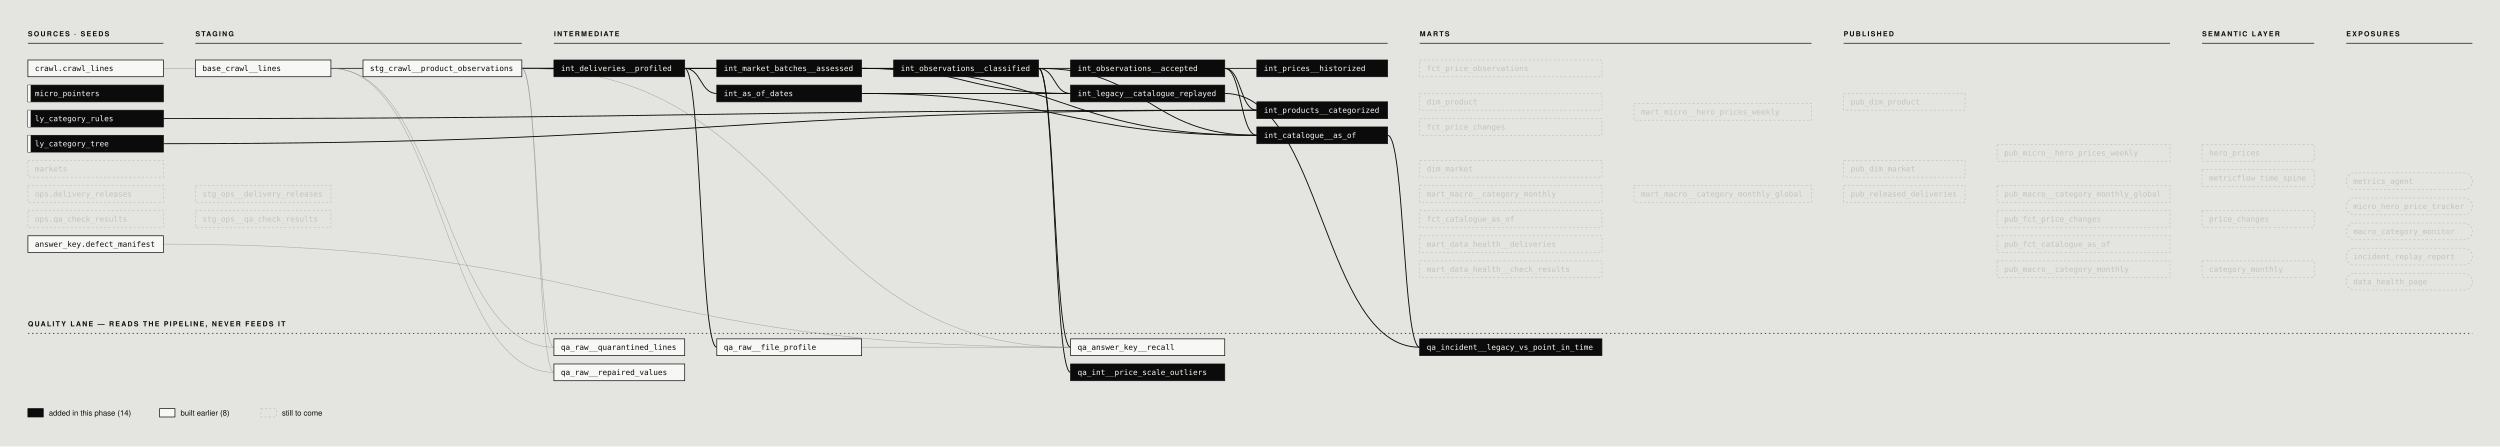
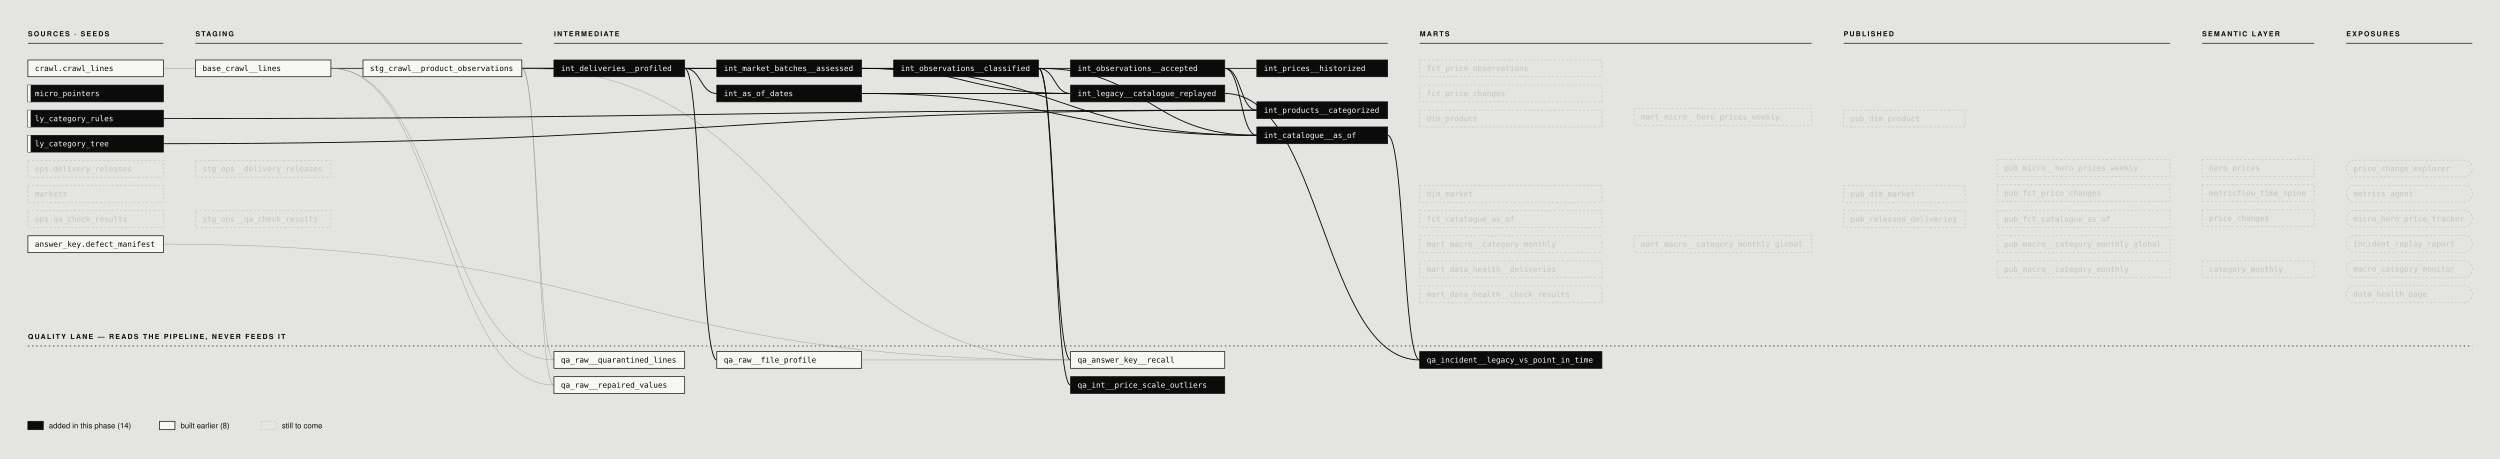
- <svg xmlns="http://www.w3.org/2000/svg" viewBox="0 0 3584 640" width="3584" height="640" role="img" aria-label="Lineage after Phase 3: Intermediate - one history, any point in time">
+ <svg xmlns="http://www.w3.org/2000/svg" viewBox="0 0 3584 658" width="3584" height="658" role="img" aria-label="Lineage after Phase 3: Intermediate - one history, any point in time">
  <rect width="100%" height="100%" fill="#E4E4E1" />
  <text x="40.0" y="52" font-family="'Inter Tight', 'Helvetica Neue', Helvetica, Arial, sans-serif" font-size="10" font-weight="700" letter-spacing="1.8" fill="#0B0B0B">SOURCES · SEEDS</text>
  <line x1="40.0" y1="62" x2="234.2" y2="62" stroke="#0B0B0B" stroke-width="1" />
  <text x="280.2" y="52" font-family="'Inter Tight', 'Helvetica Neue', Helvetica, Arial, sans-serif" font-size="10" font-weight="700" letter-spacing="1.8" fill="#0B0B0B">STAGING</text>
  <line x1="280.2" y1="62" x2="748.1" y2="62" stroke="#0B0B0B" stroke-width="1" />
  <text x="794.1" y="52" font-family="'Inter Tight', 'Helvetica Neue', Helvetica, Arial, sans-serif" font-size="10" font-weight="700" letter-spacing="1.8" fill="#0B0B0B">INTERMEDIATE</text>
  <line x1="794.1" y1="62" x2="1989.3" y2="62" stroke="#0B0B0B" stroke-width="1" />
  <text x="2035.3" y="52" font-family="'Inter Tight', 'Helvetica Neue', Helvetica, Arial, sans-serif" font-size="10" font-weight="700" letter-spacing="1.8" fill="#0B0B0B">MARTS</text>
  <line x1="2035.3" y1="62" x2="2597.0" y2="62" stroke="#0B0B0B" stroke-width="1" />
  <text x="2643.0" y="52" font-family="'Inter Tight', 'Helvetica Neue', Helvetica, Arial, sans-serif" font-size="10" font-weight="700" letter-spacing="1.8" fill="#0B0B0B">PUBLISHED</text>
  <line x1="2643.0" y1="62" x2="3110.9" y2="62" stroke="#0B0B0B" stroke-width="1" />
  <text x="3156.9" y="52" font-family="'Inter Tight', 'Helvetica Neue', Helvetica, Arial, sans-serif" font-size="10" font-weight="700" letter-spacing="1.8" fill="#0B0B0B">SEMANTIC LAYER</text>
  <line x1="3156.9" y1="62" x2="3317.6" y2="62" stroke="#0B0B0B" stroke-width="1" />
  <text x="3363.6" y="52" font-family="'Inter Tight', 'Helvetica Neue', Helvetica, Arial, sans-serif" font-size="10" font-weight="700" letter-spacing="1.8" fill="#0B0B0B">EXPOSURES</text>
  <line x1="3363.6" y1="62" x2="3544.4" y2="62" stroke="#0B0B0B" stroke-width="1" />
-   <text x="40" y="467.8" font-family="'Inter Tight', 'Helvetica Neue', Helvetica, Arial, sans-serif" font-size="10" font-weight="700" letter-spacing="1.8" fill="#0B0B0B">QUALITY LANE — READS THE PIPELINE, NEVER FEEDS IT</text>
-   <line x1="40" y1="477.8" x2="3544.4" y2="477.8" stroke="#0B0B0B" stroke-width="1" stroke-dasharray="2 4" />
+   <text x="40" y="486.0" font-family="'Inter Tight', 'Helvetica Neue', Helvetica, Arial, sans-serif" font-size="10" font-weight="700" letter-spacing="1.8" fill="#0B0B0B">QUALITY LANE — READS THE PIPELINE, NEVER FEEDS IT</text>
+   <line x1="40" y1="496.0" x2="3544.4" y2="496.0" stroke="#0B0B0B" stroke-width="1" stroke-dasharray="2 4" />
  <g class="edges">
    <path d="M474.4,98.0 C634.3,98.0 634.3,98.0 794.1,98.0" fill="none" stroke="#0B0B0B" stroke-width="1.3" stroke-opacity="1" />
-     <path d="M474.4,98.0 C634.3,98.0 634.3,497.8 794.1,497.8" fill="none" stroke="#7A7A74" stroke-width="0.8" stroke-opacity="0.55" />
-     <path d="M474.4,98.0 C634.3,98.0 634.3,533.8 794.1,533.8" fill="none" stroke="#7A7A74" stroke-width="0.8" stroke-opacity="0.55" />
+     <path d="M474.4,98.0 C634.3,98.0 634.3,516.0 794.1,516.0" fill="none" stroke="#7A7A74" stroke-width="0.8" stroke-opacity="0.55" />
+     <path d="M474.4,98.0 C634.3,98.0 634.3,552.0 794.1,552.0" fill="none" stroke="#7A7A74" stroke-width="0.8" stroke-opacity="0.55" />
    <path d="M474.4,98.0 C498.4,98.0 496.4,98.0 520.4,98.0" fill="none" stroke="#7A7A74" stroke-width="0.8" stroke-opacity="0.55" />
    <path d="M1235.2,134.0 C1518.5,134.0 1518.5,194.0 1801.8,194.0" fill="none" stroke="#0B0B0B" stroke-width="1.3" stroke-opacity="1" />
    <path d="M1235.2,134.0 C1385.0,134.0 1385.0,134.0 1534.8,134.0" fill="none" stroke="#0B0B0B" stroke-width="1.3" stroke-opacity="1" />
-     <path d="M1989.3,194.0 C2013.3,194.0 2011.3,497.8 2035.3,497.8" fill="none" stroke="#0B0B0B" stroke-width="1.3" stroke-opacity="1" />
+     <path d="M1989.3,194.0 C2013.3,194.0 2011.3,516.0 2035.3,516.0" fill="none" stroke="#0B0B0B" stroke-width="1.3" stroke-opacity="1" />
    <path d="M981.6,98.0 C1005.6,98.0 1003.6,134.0 1027.6,134.0" fill="none" stroke="#0B0B0B" stroke-width="1.3" stroke-opacity="1" />
    <path d="M981.6,98.0 C1005.6,98.0 1003.6,98.0 1027.6,98.0" fill="none" stroke="#0B0B0B" stroke-width="1.3" stroke-opacity="1" />
-     <path d="M981.6,98.0 C1005.6,98.0 1003.6,497.8 1027.6,497.8" fill="none" stroke="#0B0B0B" stroke-width="1.3" stroke-opacity="1" />
-     <path d="M1755.8,134.0 C1895.5,134.0 1895.5,497.8 2035.3,497.8" fill="none" stroke="#0B0B0B" stroke-width="1.3" stroke-opacity="1" />
+     <path d="M981.6,98.0 C1005.6,98.0 1003.6,516.0 1027.6,516.0" fill="none" stroke="#0B0B0B" stroke-width="1.3" stroke-opacity="1" />
+     <path d="M1755.8,134.0 C1895.5,134.0 1895.5,516.0 2035.3,516.0" fill="none" stroke="#0B0B0B" stroke-width="1.3" stroke-opacity="1" />
    <path d="M1235.2,98.0 C1518.5,98.0 1518.5,194.0 1801.8,194.0" fill="none" stroke="#0B0B0B" stroke-width="1.3" stroke-opacity="1" />
    <path d="M1235.2,98.0 C1385.0,98.0 1385.0,134.0 1534.8,134.0" fill="none" stroke="#0B0B0B" stroke-width="1.3" stroke-opacity="1" />
    <path d="M1235.2,98.0 C1259.2,98.0 1257.2,98.0 1281.2,98.0" fill="none" stroke="#0B0B0B" stroke-width="1.3" stroke-opacity="1" />
    <path d="M1755.8,98.0 C1779.8,98.0 1777.8,194.0 1801.8,194.0" fill="none" stroke="#0B0B0B" stroke-width="1.3" stroke-opacity="1" />
    <path d="M1755.8,98.0 C1779.8,98.0 1777.8,98.0 1801.8,98.0" fill="none" stroke="#0B0B0B" stroke-width="1.3" stroke-opacity="1" />
    <path d="M1755.8,98.0 C1779.8,98.0 1777.8,158.0 1801.8,158.0" fill="none" stroke="#0B0B0B" stroke-width="1.3" stroke-opacity="1" />
    <path d="M1488.8,98.0 C1645.3,98.0 1645.3,194.0 1801.8,194.0" fill="none" stroke="#0B0B0B" stroke-width="1.3" stroke-opacity="1" />
    <path d="M1488.8,98.0 C1512.8,98.0 1510.8,134.0 1534.8,134.0" fill="none" stroke="#0B0B0B" stroke-width="1.3" stroke-opacity="1" />
    <path d="M1488.8,98.0 C1512.8,98.0 1510.8,98.0 1534.8,98.0" fill="none" stroke="#0B0B0B" stroke-width="1.3" stroke-opacity="1" />
-     <path d="M1488.8,98.0 C1512.8,98.0 1510.8,497.8 1534.8,497.8" fill="none" stroke="#0B0B0B" stroke-width="1.3" stroke-opacity="1" />
-     <path d="M1488.8,98.0 C1512.8,98.0 1510.8,533.8 1534.8,533.8" fill="none" stroke="#0B0B0B" stroke-width="1.3" stroke-opacity="1" />
-     <path d="M1235.2,497.8 C1385.0,497.8 1385.0,497.8 1534.8,497.8" fill="none" stroke="#7A7A74" stroke-width="0.8" stroke-opacity="0.55" />
+     <path d="M1488.8,98.0 C1512.8,98.0 1510.8,516.0 1534.8,516.0" fill="none" stroke="#0B0B0B" stroke-width="1.3" stroke-opacity="1" />
+     <path d="M1488.8,98.0 C1512.8,98.0 1510.8,552.0 1534.8,552.0" fill="none" stroke="#0B0B0B" stroke-width="1.3" stroke-opacity="1" />
+     <path d="M1235.2,516.0 C1385.0,516.0 1385.0,516.0 1534.8,516.0" fill="none" stroke="#7A7A74" stroke-width="0.8" stroke-opacity="0.55" />
    <path d="M748.1,98.0 C772.1,98.0 770.1,98.0 794.1,98.0" fill="none" stroke="#0B0B0B" stroke-width="1.3" stroke-opacity="1" />
    <path d="M748.1,98.0 C887.9,98.0 887.9,98.0 1027.6,98.0" fill="none" stroke="#0B0B0B" stroke-width="1.3" stroke-opacity="1" />
    <path d="M748.1,98.0 C1014.7,98.0 1014.7,98.0 1281.2,98.0" fill="none" stroke="#0B0B0B" stroke-width="1.3" stroke-opacity="1" />
-     <path d="M748.1,98.0 C1141.5,98.0 1141.5,497.8 1534.8,497.8" fill="none" stroke="#7A7A74" stroke-width="0.8" stroke-opacity="0.55" />
-     <path d="M748.1,98.0 C772.1,98.0 770.1,497.8 794.1,497.8" fill="none" stroke="#7A7A74" stroke-width="0.8" stroke-opacity="0.55" />
-     <path d="M748.1,98.0 C772.1,98.0 770.1,533.8 794.1,533.8" fill="none" stroke="#7A7A74" stroke-width="0.8" stroke-opacity="0.55" />
+     <path d="M748.1,98.0 C1141.5,98.0 1141.5,516.0 1534.8,516.0" fill="none" stroke="#7A7A74" stroke-width="0.8" stroke-opacity="0.55" />
+     <path d="M748.1,98.0 C772.1,98.0 770.1,516.0 794.1,516.0" fill="none" stroke="#7A7A74" stroke-width="0.8" stroke-opacity="0.55" />
+     <path d="M748.1,98.0 C772.1,98.0 770.1,552.0 794.1,552.0" fill="none" stroke="#7A7A74" stroke-width="0.8" stroke-opacity="0.55" />
    <path d="M234.2,170.0 C1018.0,170.0 1018.0,158.0 1801.8,158.0" fill="none" stroke="#0B0B0B" stroke-width="1.3" stroke-opacity="1" />
    <path d="M234.2,206.0 C1018.0,206.0 1018.0,158.0 1801.8,158.0" fill="none" stroke="#0B0B0B" stroke-width="1.3" stroke-opacity="1" />
-     <path d="M234.2,350.0 C884.5,350.0 884.5,497.8 1534.8,497.8" fill="none" stroke="#7A7A74" stroke-width="0.8" stroke-opacity="0.55" />
+     <path d="M234.2,350.0 C884.5,350.0 884.5,516.0 1534.8,516.0" fill="none" stroke="#7A7A74" stroke-width="0.8" stroke-opacity="0.55" />
    <path d="M234.2,98.0 C258.2,98.0 256.2,98.0 280.2,98.0" fill="none" stroke="#7A7A74" stroke-width="0.8" stroke-opacity="0.55" />
  </g>
  <g class="nodes">
    <g class="node future" data-id="exposure.balenciaga_pricing.data_health_page">
-       <rect x="3363.6" y="391.8" width="180.8" height="24" rx="12.0" fill="none" stroke="#C2C2BD" stroke-width="1" stroke-dasharray="3 3" />
-       <text x="3373.6" y="407.6" font-family="'JetBrains Mono', 'SFMono-Regular', Menlo, Consolas, monospace" font-size="11" fill="#C2C2BD">data_health_page</text>
+       <rect x="3363.6" y="409.6" width="180.8" height="24" rx="12.0" fill="none" stroke="#C2C2BD" stroke-width="1" stroke-dasharray="3 3" />
+       <text x="3373.6" y="425.4" font-family="'JetBrains Mono', 'SFMono-Regular', Menlo, Consolas, monospace" font-size="11" fill="#C2C2BD">data_health_page</text>
    </g>
    <g class="node future" data-id="exposure.balenciaga_pricing.incident_replay_report">
-       <rect x="3363.6" y="355.8" width="180.8" height="24" rx="12.0" fill="none" stroke="#C2C2BD" stroke-width="1" stroke-dasharray="3 3" />
-       <text x="3373.6" y="371.6" font-family="'JetBrains Mono', 'SFMono-Regular', Menlo, Consolas, monospace" font-size="11" fill="#C2C2BD">incident_replay_report</text>
+       <rect x="3363.6" y="337.6" width="180.8" height="24" rx="12.0" fill="none" stroke="#C2C2BD" stroke-width="1" stroke-dasharray="3 3" />
+       <text x="3373.6" y="353.4" font-family="'JetBrains Mono', 'SFMono-Regular', Menlo, Consolas, monospace" font-size="11" fill="#C2C2BD">incident_replay_report</text>
    </g>
    <g class="node future" data-id="exposure.balenciaga_pricing.macro_category_monitor">
-       <rect x="3363.6" y="319.8" width="180.8" height="24" rx="12.0" fill="none" stroke="#C2C2BD" stroke-width="1" stroke-dasharray="3 3" />
-       <text x="3373.6" y="335.6" font-family="'JetBrains Mono', 'SFMono-Regular', Menlo, Consolas, monospace" font-size="11" fill="#C2C2BD">macro_category_monitor</text>
+       <rect x="3363.6" y="373.6" width="180.8" height="24" rx="12.0" fill="none" stroke="#C2C2BD" stroke-width="1" stroke-dasharray="3 3" />
+       <text x="3373.6" y="389.4" font-family="'JetBrains Mono', 'SFMono-Regular', Menlo, Consolas, monospace" font-size="11" fill="#C2C2BD">macro_category_monitor</text>
    </g>
    <g class="node future" data-id="exposure.balenciaga_pricing.metrics_agent">
-       <rect x="3363.6" y="247.8" width="180.8" height="24" rx="12.0" fill="none" stroke="#C2C2BD" stroke-width="1" stroke-dasharray="3 3" />
-       <text x="3373.6" y="263.6" font-family="'JetBrains Mono', 'SFMono-Regular', Menlo, Consolas, monospace" font-size="11" fill="#C2C2BD">metrics_agent</text>
+       <rect x="3363.6" y="265.6" width="180.8" height="24" rx="12.0" fill="none" stroke="#C2C2BD" stroke-width="1" stroke-dasharray="3 3" />
+       <text x="3373.6" y="281.4" font-family="'JetBrains Mono', 'SFMono-Regular', Menlo, Consolas, monospace" font-size="11" fill="#C2C2BD">metrics_agent</text>
    </g>
    <g class="node future" data-id="exposure.balenciaga_pricing.micro_hero_price_tracker">
-       <rect x="3363.6" y="283.8" width="180.8" height="24" rx="12.0" fill="none" stroke="#C2C2BD" stroke-width="1" stroke-dasharray="3 3" />
-       <text x="3373.6" y="299.6" font-family="'JetBrains Mono', 'SFMono-Regular', Menlo, Consolas, monospace" font-size="11" fill="#C2C2BD">micro_hero_price_tracker</text>
+       <rect x="3363.6" y="301.6" width="180.8" height="24" rx="12.0" fill="none" stroke="#C2C2BD" stroke-width="1" stroke-dasharray="3 3" />
+       <text x="3373.6" y="317.4" font-family="'JetBrains Mono', 'SFMono-Regular', Menlo, Consolas, monospace" font-size="11" fill="#C2C2BD">micro_hero_price_tracker</text>
+     </g>
+     <g class="node future" data-id="exposure.balenciaga_pricing.price_change_explorer">
+       <rect x="3363.6" y="229.6" width="180.8" height="24" rx="12.0" fill="none" stroke="#C2C2BD" stroke-width="1" stroke-dasharray="3 3" />
+       <text x="3373.6" y="245.4" font-family="'JetBrains Mono', 'SFMono-Regular', Menlo, Consolas, monospace" font-size="11" fill="#C2C2BD">price_change_explorer</text>
    </g>
    <g class="node built" data-id="model.balenciaga_pricing.base_crawl__lines">
      <rect x="280.2" y="86.0" width="194.2" height="24" rx="0" fill="#F7F7F5" stroke="#0B0B0B" stroke-width="1" />
      <text x="290.2" y="101.8" font-family="'JetBrains Mono', 'SFMono-Regular', Menlo, Consolas, monospace" font-size="11" fill="#0B0B0B">base_crawl__lines</text>
    </g>
    <g class="node future" data-id="model.balenciaga_pricing.dim_market">
-       <rect x="2035.3" y="230.0" width="261.2" height="24" rx="0" fill="none" stroke="#C2C2BD" stroke-width="1" stroke-dasharray="3 3" />
-       <text x="2045.3" y="245.8" font-family="'JetBrains Mono', 'SFMono-Regular', Menlo, Consolas, monospace" font-size="11" fill="#C2C2BD">dim_market</text>
+       <rect x="2035.3" y="266.0" width="261.2" height="24" rx="0" fill="none" stroke="#C2C2BD" stroke-width="1" stroke-dasharray="3 3" />
+       <text x="2045.3" y="281.8" font-family="'JetBrains Mono', 'SFMono-Regular', Menlo, Consolas, monospace" font-size="11" fill="#C2C2BD">dim_market</text>
    </g>
    <g class="node future" data-id="model.balenciaga_pricing.dim_product">
-       <rect x="2035.3" y="134.0" width="261.2" height="24" rx="0" fill="none" stroke="#C2C2BD" stroke-width="1" stroke-dasharray="3 3" />
-       <text x="2045.3" y="149.8" font-family="'JetBrains Mono', 'SFMono-Regular', Menlo, Consolas, monospace" font-size="11" fill="#C2C2BD">dim_product</text>
+       <rect x="2035.3" y="158.0" width="261.2" height="24" rx="0" fill="none" stroke="#C2C2BD" stroke-width="1" stroke-dasharray="3 3" />
+       <text x="2045.3" y="173.8" font-family="'JetBrains Mono', 'SFMono-Regular', Menlo, Consolas, monospace" font-size="11" fill="#C2C2BD">dim_product</text>
    </g>
    <g class="node future" data-id="model.balenciaga_pricing.fct_catalogue_as_of">
      <rect x="2035.3" y="302.0" width="261.2" height="24" rx="0" fill="none" stroke="#C2C2BD" stroke-width="1" stroke-dasharray="3 3" />
      <text x="2045.3" y="317.8" font-family="'JetBrains Mono', 'SFMono-Regular', Menlo, Consolas, monospace" font-size="11" fill="#C2C2BD">fct_catalogue_as_of</text>
    </g>
    <g class="node future" data-id="model.balenciaga_pricing.fct_price_changes">
-       <rect x="2035.3" y="170.0" width="261.2" height="24" rx="0" fill="none" stroke="#C2C2BD" stroke-width="1" stroke-dasharray="3 3" />
-       <text x="2045.3" y="185.8" font-family="'JetBrains Mono', 'SFMono-Regular', Menlo, Consolas, monospace" font-size="11" fill="#C2C2BD">fct_price_changes</text>
+       <rect x="2035.3" y="122.0" width="261.2" height="24" rx="0" fill="none" stroke="#C2C2BD" stroke-width="1" stroke-dasharray="3 3" />
+       <text x="2045.3" y="137.8" font-family="'JetBrains Mono', 'SFMono-Regular', Menlo, Consolas, monospace" font-size="11" fill="#C2C2BD">fct_price_changes</text>
    </g>
    <g class="node future" data-id="model.balenciaga_pricing.fct_price_observations">
      <rect x="2035.3" y="86.0" width="261.2" height="24" rx="0" fill="none" stroke="#C2C2BD" stroke-width="1" stroke-dasharray="3 3" />
      <text x="2045.3" y="101.8" font-family="'JetBrains Mono', 'SFMono-Regular', Menlo, Consolas, monospace" font-size="11" fill="#C2C2BD">fct_price_observations</text>
    </g>
    <g class="node new" data-id="model.balenciaga_pricing.int_as_of_dates">
      <rect x="1027.6" y="122.0" width="207.6" height="24" rx="0" fill="#0B0B0B" stroke="#0B0B0B" stroke-width="1" />
      <text x="1037.6" y="137.8" font-family="'JetBrains Mono', 'SFMono-Regular', Menlo, Consolas, monospace" font-size="11" fill="#F7F7F5">int_as_of_dates</text>
    </g>
    <g class="node new" data-id="model.balenciaga_pricing.int_catalogue__as_of">
      <rect x="1801.8" y="182.0" width="187.5" height="24" rx="0" fill="#0B0B0B" stroke="#0B0B0B" stroke-width="1" />
      <text x="1811.8" y="197.8" font-family="'JetBrains Mono', 'SFMono-Regular', Menlo, Consolas, monospace" font-size="11" fill="#F7F7F5">int_catalogue__as_of</text>
    </g>
    <g class="node new" data-id="model.balenciaga_pricing.int_deliveries__profiled">
      <rect x="794.1" y="86.0" width="187.5" height="24" rx="0" fill="#0B0B0B" stroke="#0B0B0B" stroke-width="1" />
      <text x="804.1" y="101.8" font-family="'JetBrains Mono', 'SFMono-Regular', Menlo, Consolas, monospace" font-size="11" fill="#F7F7F5">int_deliveries__profiled</text>
    </g>
    <g class="node new" data-id="model.balenciaga_pricing.int_legacy__catalogue_replayed">
      <rect x="1534.8" y="122.0" width="221.0" height="24" rx="0" fill="#0B0B0B" stroke="#0B0B0B" stroke-width="1" />
      <text x="1544.8" y="137.8" font-family="'JetBrains Mono', 'SFMono-Regular', Menlo, Consolas, monospace" font-size="11" fill="#F7F7F5">int_legacy__catalogue_replayed</text>
    </g>
    <g class="node new" data-id="model.balenciaga_pricing.int_market_batches__assessed">
      <rect x="1027.6" y="86.0" width="207.6" height="24" rx="0" fill="#0B0B0B" stroke="#0B0B0B" stroke-width="1" />
      <text x="1037.6" y="101.8" font-family="'JetBrains Mono', 'SFMono-Regular', Menlo, Consolas, monospace" font-size="11" fill="#F7F7F5">int_market_batches__assessed</text>
    </g>
    <g class="node new" data-id="model.balenciaga_pricing.int_observations__accepted">
      <rect x="1534.8" y="86.0" width="221.0" height="24" rx="0" fill="#0B0B0B" stroke="#0B0B0B" stroke-width="1" />
      <text x="1544.8" y="101.8" font-family="'JetBrains Mono', 'SFMono-Regular', Menlo, Consolas, monospace" font-size="11" fill="#F7F7F5">int_observations__accepted</text>
    </g>
    <g class="node new" data-id="model.balenciaga_pricing.int_observations__classified">
      <rect x="1281.2" y="86.0" width="207.6" height="24" rx="0" fill="#0B0B0B" stroke="#0B0B0B" stroke-width="1" />
      <text x="1291.2" y="101.8" font-family="'JetBrains Mono', 'SFMono-Regular', Menlo, Consolas, monospace" font-size="11" fill="#F7F7F5">int_observations__classified</text>
    </g>
    <g class="node new" data-id="model.balenciaga_pricing.int_prices__historized">
      <rect x="1801.8" y="86.0" width="187.5" height="24" rx="0" fill="#0B0B0B" stroke="#0B0B0B" stroke-width="1" />
      <text x="1811.8" y="101.8" font-family="'JetBrains Mono', 'SFMono-Regular', Menlo, Consolas, monospace" font-size="11" fill="#F7F7F5">int_prices__historized</text>
    </g>
    <g class="node new" data-id="model.balenciaga_pricing.int_products__categorized">
      <rect x="1801.8" y="146.0" width="187.5" height="24" rx="0" fill="#0B0B0B" stroke="#0B0B0B" stroke-width="1" />
      <text x="1811.8" y="161.8" font-family="'JetBrains Mono', 'SFMono-Regular', Menlo, Consolas, monospace" font-size="11" fill="#F7F7F5">int_products__categorized</text>
    </g>
    <g class="node future" data-id="model.balenciaga_pricing.mart_data_health__check_results">
+       <rect x="2035.3" y="410.0" width="261.2" height="24" rx="0" fill="none" stroke="#C2C2BD" stroke-width="1" stroke-dasharray="3 3" />
+       <text x="2045.3" y="425.8" font-family="'JetBrains Mono', 'SFMono-Regular', Menlo, Consolas, monospace" font-size="11" fill="#C2C2BD">mart_data_health__check_results</text>
+     </g>
+     <g class="node future" data-id="model.balenciaga_pricing.mart_data_health__deliveries">
      <rect x="2035.3" y="374.0" width="261.2" height="24" rx="0" fill="none" stroke="#C2C2BD" stroke-width="1" stroke-dasharray="3 3" />
-       <text x="2045.3" y="389.8" font-family="'JetBrains Mono', 'SFMono-Regular', Menlo, Consolas, monospace" font-size="11" fill="#C2C2BD">mart_data_health__check_results</text>
-     </g>
-     <g class="node future" data-id="model.balenciaga_pricing.mart_data_health__deliveries">
+       <text x="2045.3" y="389.8" font-family="'JetBrains Mono', 'SFMono-Regular', Menlo, Consolas, monospace" font-size="11" fill="#C2C2BD">mart_data_health__deliveries</text>
+     </g>
+     <g class="node future" data-id="model.balenciaga_pricing.mart_macro__category_monthly">
      <rect x="2035.3" y="338.0" width="261.2" height="24" rx="0" fill="none" stroke="#C2C2BD" stroke-width="1" stroke-dasharray="3 3" />
-       <text x="2045.3" y="353.8" font-family="'JetBrains Mono', 'SFMono-Regular', Menlo, Consolas, monospace" font-size="11" fill="#C2C2BD">mart_data_health__deliveries</text>
-     </g>
-     <g class="node future" data-id="model.balenciaga_pricing.mart_macro__category_monthly">
-       <rect x="2035.3" y="266.0" width="261.2" height="24" rx="0" fill="none" stroke="#C2C2BD" stroke-width="1" stroke-dasharray="3 3" />
-       <text x="2045.3" y="281.8" font-family="'JetBrains Mono', 'SFMono-Regular', Menlo, Consolas, monospace" font-size="11" fill="#C2C2BD">mart_macro__category_monthly</text>
+       <text x="2045.3" y="353.8" font-family="'JetBrains Mono', 'SFMono-Regular', Menlo, Consolas, monospace" font-size="11" fill="#C2C2BD">mart_macro__category_monthly</text>
    </g>
    <g class="node future" data-id="model.balenciaga_pricing.mart_macro__category_monthly_global">
-       <rect x="2342.5" y="266.0" width="254.5" height="24" rx="0" fill="none" stroke="#C2C2BD" stroke-width="1" stroke-dasharray="3 3" />
-       <text x="2352.5" y="281.8" font-family="'JetBrains Mono', 'SFMono-Regular', Menlo, Consolas, monospace" font-size="11" fill="#C2C2BD">mart_macro__category_monthly_global</text>
+       <rect x="2342.5" y="338.0" width="254.5" height="24" rx="0" fill="none" stroke="#C2C2BD" stroke-width="1" stroke-dasharray="3 3" />
+       <text x="2352.5" y="353.8" font-family="'JetBrains Mono', 'SFMono-Regular', Menlo, Consolas, monospace" font-size="11" fill="#C2C2BD">mart_macro__category_monthly_global</text>
    </g>
    <g class="node future" data-id="model.balenciaga_pricing.mart_micro__hero_prices_weekly">
-       <rect x="2342.5" y="148.4" width="254.5" height="24" rx="0" fill="none" stroke="#C2C2BD" stroke-width="1" stroke-dasharray="3 3" />
-       <text x="2352.5" y="164.2" font-family="'JetBrains Mono', 'SFMono-Regular', Menlo, Consolas, monospace" font-size="11" fill="#C2C2BD">mart_micro__hero_prices_weekly</text>
+       <rect x="2342.5" y="155.6" width="254.5" height="24" rx="0" fill="none" stroke="#C2C2BD" stroke-width="1" stroke-dasharray="3 3" />
+       <text x="2352.5" y="171.4" font-family="'JetBrains Mono', 'SFMono-Regular', Menlo, Consolas, monospace" font-size="11" fill="#C2C2BD">mart_micro__hero_prices_weekly</text>
    </g>
    <g class="node future" data-id="model.balenciaga_pricing.metricflow_time_spine">
-       <rect x="3156.9" y="243.2" width="160.7" height="24" rx="0" fill="none" stroke="#C2C2BD" stroke-width="1" stroke-dasharray="3 3" />
-       <text x="3166.9" y="259.0" font-family="'JetBrains Mono', 'SFMono-Regular', Menlo, Consolas, monospace" font-size="11" fill="#C2C2BD">metricflow_time_spine</text>
+       <rect x="3156.9" y="264.8" width="160.7" height="24" rx="0" fill="none" stroke="#C2C2BD" stroke-width="1" stroke-dasharray="3 3" />
+       <text x="3166.9" y="280.6" font-family="'JetBrains Mono', 'SFMono-Regular', Menlo, Consolas, monospace" font-size="11" fill="#C2C2BD">metricflow_time_spine</text>
    </g>
    <g class="node future" data-id="model.balenciaga_pricing.pub_dim_market">
-       <rect x="2643.0" y="230.0" width="174.1" height="24" rx="0" fill="none" stroke="#C2C2BD" stroke-width="1" stroke-dasharray="3 3" />
-       <text x="2653.0" y="245.8" font-family="'JetBrains Mono', 'SFMono-Regular', Menlo, Consolas, monospace" font-size="11" fill="#C2C2BD">pub_dim_market</text>
+       <rect x="2643.0" y="266.0" width="174.1" height="24" rx="0" fill="none" stroke="#C2C2BD" stroke-width="1" stroke-dasharray="3 3" />
+       <text x="2653.0" y="281.8" font-family="'JetBrains Mono', 'SFMono-Regular', Menlo, Consolas, monospace" font-size="11" fill="#C2C2BD">pub_dim_market</text>
    </g>
    <g class="node future" data-id="model.balenciaga_pricing.pub_dim_product">
-       <rect x="2643.0" y="134.0" width="174.1" height="24" rx="0" fill="none" stroke="#C2C2BD" stroke-width="1" stroke-dasharray="3 3" />
-       <text x="2653.0" y="149.8" font-family="'JetBrains Mono', 'SFMono-Regular', Menlo, Consolas, monospace" font-size="11" fill="#C2C2BD">pub_dim_product</text>
+       <rect x="2643.0" y="158.0" width="174.1" height="24" rx="0" fill="none" stroke="#C2C2BD" stroke-width="1" stroke-dasharray="3 3" />
+       <text x="2653.0" y="173.8" font-family="'JetBrains Mono', 'SFMono-Regular', Menlo, Consolas, monospace" font-size="11" fill="#C2C2BD">pub_dim_product</text>
    </g>
    <g class="node future" data-id="model.balenciaga_pricing.pub_fct_catalogue_as_of">
-       <rect x="2863.1" y="338.0" width="247.8" height="24" rx="0" fill="none" stroke="#C2C2BD" stroke-width="1" stroke-dasharray="3 3" />
-       <text x="2873.1" y="353.8" font-family="'JetBrains Mono', 'SFMono-Regular', Menlo, Consolas, monospace" font-size="11" fill="#C2C2BD">pub_fct_catalogue_as_of</text>
+       <rect x="2863.1" y="302.0" width="247.8" height="24" rx="0" fill="none" stroke="#C2C2BD" stroke-width="1" stroke-dasharray="3 3" />
+       <text x="2873.1" y="317.8" font-family="'JetBrains Mono', 'SFMono-Regular', Menlo, Consolas, monospace" font-size="11" fill="#C2C2BD">pub_fct_catalogue_as_of</text>
    </g>
    <g class="node future" data-id="model.balenciaga_pricing.pub_fct_price_changes">
-       <rect x="2863.1" y="302.0" width="247.8" height="24" rx="0" fill="none" stroke="#C2C2BD" stroke-width="1" stroke-dasharray="3 3" />
-       <text x="2873.1" y="317.8" font-family="'JetBrains Mono', 'SFMono-Regular', Menlo, Consolas, monospace" font-size="11" fill="#C2C2BD">pub_fct_price_changes</text>
+       <rect x="2863.1" y="264.8" width="247.8" height="24" rx="0" fill="none" stroke="#C2C2BD" stroke-width="1" stroke-dasharray="3 3" />
+       <text x="2873.1" y="280.6" font-family="'JetBrains Mono', 'SFMono-Regular', Menlo, Consolas, monospace" font-size="11" fill="#C2C2BD">pub_fct_price_changes</text>
    </g>
    <g class="node future" data-id="model.balenciaga_pricing.pub_macro__category_monthly">
      <rect x="2863.1" y="374.0" width="247.8" height="24" rx="0" fill="none" stroke="#C2C2BD" stroke-width="1" stroke-dasharray="3 3" />
      <text x="2873.1" y="389.8" font-family="'JetBrains Mono', 'SFMono-Regular', Menlo, Consolas, monospace" font-size="11" fill="#C2C2BD">pub_macro__category_monthly</text>
    </g>
    <g class="node future" data-id="model.balenciaga_pricing.pub_macro__category_monthly_global">
-       <rect x="2863.1" y="266.0" width="247.8" height="24" rx="0" fill="none" stroke="#C2C2BD" stroke-width="1" stroke-dasharray="3 3" />
-       <text x="2873.1" y="281.8" font-family="'JetBrains Mono', 'SFMono-Regular', Menlo, Consolas, monospace" font-size="11" fill="#C2C2BD">pub_macro__category_monthly_global</text>
+       <rect x="2863.1" y="338.0" width="247.8" height="24" rx="0" fill="none" stroke="#C2C2BD" stroke-width="1" stroke-dasharray="3 3" />
+       <text x="2873.1" y="353.8" font-family="'JetBrains Mono', 'SFMono-Regular', Menlo, Consolas, monospace" font-size="11" fill="#C2C2BD">pub_macro__category_monthly_global</text>
    </g>
    <g class="node future" data-id="model.balenciaga_pricing.pub_micro__hero_prices_weekly">
-       <rect x="2863.1" y="207.2" width="247.8" height="24" rx="0" fill="none" stroke="#C2C2BD" stroke-width="1" stroke-dasharray="3 3" />
-       <text x="2873.1" y="223.0" font-family="'JetBrains Mono', 'SFMono-Regular', Menlo, Consolas, monospace" font-size="11" fill="#C2C2BD">pub_micro__hero_prices_weekly</text>
+       <rect x="2863.1" y="228.8" width="247.8" height="24" rx="0" fill="none" stroke="#C2C2BD" stroke-width="1" stroke-dasharray="3 3" />
+       <text x="2873.1" y="244.6" font-family="'JetBrains Mono', 'SFMono-Regular', Menlo, Consolas, monospace" font-size="11" fill="#C2C2BD">pub_micro__hero_prices_weekly</text>
    </g>
    <g class="node future" data-id="model.balenciaga_pricing.pub_released_deliveries">
-       <rect x="2643.0" y="266.0" width="174.1" height="24" rx="0" fill="none" stroke="#C2C2BD" stroke-width="1" stroke-dasharray="3 3" />
-       <text x="2653.0" y="281.8" font-family="'JetBrains Mono', 'SFMono-Regular', Menlo, Consolas, monospace" font-size="11" fill="#C2C2BD">pub_released_deliveries</text>
+       <rect x="2643.0" y="302.0" width="174.1" height="24" rx="0" fill="none" stroke="#C2C2BD" stroke-width="1" stroke-dasharray="3 3" />
+       <text x="2653.0" y="317.8" font-family="'JetBrains Mono', 'SFMono-Regular', Menlo, Consolas, monospace" font-size="11" fill="#C2C2BD">pub_released_deliveries</text>
    </g>
    <g class="node built" data-id="model.balenciaga_pricing.qa_answer_key__recall">
-       <rect x="1534.8" y="485.8" width="221.0" height="24" rx="0" fill="#F7F7F5" stroke="#0B0B0B" stroke-width="1" />
-       <text x="1544.8" y="501.6" font-family="'JetBrains Mono', 'SFMono-Regular', Menlo, Consolas, monospace" font-size="11" fill="#0B0B0B">qa_answer_key__recall</text>
+       <rect x="1534.8" y="504.0" width="221.0" height="24" rx="0" fill="#F7F7F5" stroke="#0B0B0B" stroke-width="1" />
+       <text x="1544.8" y="519.8" font-family="'JetBrains Mono', 'SFMono-Regular', Menlo, Consolas, monospace" font-size="11" fill="#0B0B0B">qa_answer_key__recall</text>
    </g>
    <g class="node new" data-id="model.balenciaga_pricing.qa_incident__legacy_vs_point_in_time">
-       <rect x="2035.3" y="485.8" width="261.2" height="24" rx="0" fill="#0B0B0B" stroke="#0B0B0B" stroke-width="1" />
-       <text x="2045.3" y="501.6" font-family="'JetBrains Mono', 'SFMono-Regular', Menlo, Consolas, monospace" font-size="11" fill="#F7F7F5">qa_incident__legacy_vs_point_in_time</text>
+       <rect x="2035.3" y="504.0" width="261.2" height="24" rx="0" fill="#0B0B0B" stroke="#0B0B0B" stroke-width="1" />
+       <text x="2045.3" y="519.8" font-family="'JetBrains Mono', 'SFMono-Regular', Menlo, Consolas, monospace" font-size="11" fill="#F7F7F5">qa_incident__legacy_vs_point_in_time</text>
    </g>
    <g class="node new" data-id="model.balenciaga_pricing.qa_int__price_scale_outliers">
-       <rect x="1534.8" y="521.8" width="221.0" height="24" rx="0" fill="#0B0B0B" stroke="#0B0B0B" stroke-width="1" />
-       <text x="1544.8" y="537.6" font-family="'JetBrains Mono', 'SFMono-Regular', Menlo, Consolas, monospace" font-size="11" fill="#F7F7F5">qa_int__price_scale_outliers</text>
+       <rect x="1534.8" y="540.0" width="221.0" height="24" rx="0" fill="#0B0B0B" stroke="#0B0B0B" stroke-width="1" />
+       <text x="1544.8" y="555.8" font-family="'JetBrains Mono', 'SFMono-Regular', Menlo, Consolas, monospace" font-size="11" fill="#F7F7F5">qa_int__price_scale_outliers</text>
    </g>
    <g class="node built" data-id="model.balenciaga_pricing.qa_raw__file_profile">
-       <rect x="1027.6" y="485.8" width="207.6" height="24" rx="0" fill="#F7F7F5" stroke="#0B0B0B" stroke-width="1" />
-       <text x="1037.6" y="501.6" font-family="'JetBrains Mono', 'SFMono-Regular', Menlo, Consolas, monospace" font-size="11" fill="#0B0B0B">qa_raw__file_profile</text>
+       <rect x="1027.6" y="504.0" width="207.6" height="24" rx="0" fill="#F7F7F5" stroke="#0B0B0B" stroke-width="1" />
+       <text x="1037.6" y="519.8" font-family="'JetBrains Mono', 'SFMono-Regular', Menlo, Consolas, monospace" font-size="11" fill="#0B0B0B">qa_raw__file_profile</text>
    </g>
    <g class="node built" data-id="model.balenciaga_pricing.qa_raw__quarantined_lines">
-       <rect x="794.1" y="485.8" width="187.5" height="24" rx="0" fill="#F7F7F5" stroke="#0B0B0B" stroke-width="1" />
-       <text x="804.1" y="501.6" font-family="'JetBrains Mono', 'SFMono-Regular', Menlo, Consolas, monospace" font-size="11" fill="#0B0B0B">qa_raw__quarantined_lines</text>
+       <rect x="794.1" y="504.0" width="187.5" height="24" rx="0" fill="#F7F7F5" stroke="#0B0B0B" stroke-width="1" />
+       <text x="804.1" y="519.8" font-family="'JetBrains Mono', 'SFMono-Regular', Menlo, Consolas, monospace" font-size="11" fill="#0B0B0B">qa_raw__quarantined_lines</text>
    </g>
    <g class="node built" data-id="model.balenciaga_pricing.qa_raw__repaired_values">
-       <rect x="794.1" y="521.8" width="187.5" height="24" rx="0" fill="#F7F7F5" stroke="#0B0B0B" stroke-width="1" />
-       <text x="804.1" y="537.6" font-family="'JetBrains Mono', 'SFMono-Regular', Menlo, Consolas, monospace" font-size="11" fill="#0B0B0B">qa_raw__repaired_values</text>
+       <rect x="794.1" y="540.0" width="187.5" height="24" rx="0" fill="#F7F7F5" stroke="#0B0B0B" stroke-width="1" />
+       <text x="804.1" y="555.8" font-family="'JetBrains Mono', 'SFMono-Regular', Menlo, Consolas, monospace" font-size="11" fill="#0B0B0B">qa_raw__repaired_values</text>
    </g>
    <g class="node built" data-id="model.balenciaga_pricing.stg_crawl__product_observations">
      <rect x="520.4" y="86.0" width="227.7" height="24" rx="0" fill="#F7F7F5" stroke="#0B0B0B" stroke-width="1" />
      <text x="530.4" y="101.8" font-family="'JetBrains Mono', 'SFMono-Regular', Menlo, Consolas, monospace" font-size="11" fill="#0B0B0B">stg_crawl__product_observations</text>
    </g>
    <g class="node future" data-id="model.balenciaga_pricing.stg_ops__delivery_releases">
-       <rect x="280.2" y="266.0" width="194.2" height="24" rx="0" fill="none" stroke="#C2C2BD" stroke-width="1" stroke-dasharray="3 3" />
-       <text x="290.2" y="281.8" font-family="'JetBrains Mono', 'SFMono-Regular', Menlo, Consolas, monospace" font-size="11" fill="#C2C2BD">stg_ops__delivery_releases</text>
+       <rect x="280.2" y="230.0" width="194.2" height="24" rx="0" fill="none" stroke="#C2C2BD" stroke-width="1" stroke-dasharray="3 3" />
+       <text x="290.2" y="245.8" font-family="'JetBrains Mono', 'SFMono-Regular', Menlo, Consolas, monospace" font-size="11" fill="#C2C2BD">stg_ops__delivery_releases</text>
    </g>
    <g class="node future" data-id="model.balenciaga_pricing.stg_ops__qa_check_results">
      <rect x="280.2" y="302.0" width="194.2" height="24" rx="0" fill="none" stroke="#C2C2BD" stroke-width="1" stroke-dasharray="3 3" />
      <text x="290.2" y="317.8" font-family="'JetBrains Mono', 'SFMono-Regular', Menlo, Consolas, monospace" font-size="11" fill="#C2C2BD">stg_ops__qa_check_results</text>
    </g>
    <g class="node new" data-id="seed.balenciaga_pricing.ly_category_rules">
      <rect x="40.0" y="158.0" width="194.2" height="24" rx="0" fill="#0B0B0B" stroke="#0B0B0B" stroke-width="1" />
      <rect x="40.0" y="158.0" width="4" height="24" fill="#F7F7F5" />
      <text x="50.0" y="173.8" font-family="'JetBrains Mono', 'SFMono-Regular', Menlo, Consolas, monospace" font-size="11" fill="#F7F7F5">ly_category_rules</text>
    </g>
    <g class="node new" data-id="seed.balenciaga_pricing.ly_category_tree">
      <rect x="40.0" y="194.0" width="194.2" height="24" rx="0" fill="#0B0B0B" stroke="#0B0B0B" stroke-width="1" />
      <rect x="40.0" y="194.0" width="4" height="24" fill="#F7F7F5" />
      <text x="50.0" y="209.8" font-family="'JetBrains Mono', 'SFMono-Regular', Menlo, Consolas, monospace" font-size="11" fill="#F7F7F5">ly_category_tree</text>
    </g>
    <g class="node future" data-id="seed.balenciaga_pricing.markets">
-       <rect x="40.0" y="230.0" width="194.2" height="24" rx="0" fill="none" stroke="#C2C2BD" stroke-width="1" stroke-dasharray="3 3" />
-       <text x="50.0" y="245.8" font-family="'JetBrains Mono', 'SFMono-Regular', Menlo, Consolas, monospace" font-size="11" fill="#C2C2BD">markets</text>
+       <rect x="40.0" y="266.0" width="194.2" height="24" rx="0" fill="none" stroke="#C2C2BD" stroke-width="1" stroke-dasharray="3 3" />
+       <text x="50.0" y="281.8" font-family="'JetBrains Mono', 'SFMono-Regular', Menlo, Consolas, monospace" font-size="11" fill="#C2C2BD">markets</text>
    </g>
    <g class="node new" data-id="seed.balenciaga_pricing.micro_pointers">
      <rect x="40.0" y="122.0" width="194.2" height="24" rx="0" fill="#0B0B0B" stroke="#0B0B0B" stroke-width="1" />
      <rect x="40.0" y="122.0" width="4" height="24" fill="#F7F7F5" />
      <text x="50.0" y="137.8" font-family="'JetBrains Mono', 'SFMono-Regular', Menlo, Consolas, monospace" font-size="11" fill="#F7F7F5">micro_pointers</text>
    </g>
    <g class="node future" data-id="semantic_model.balenciaga_pricing.category_monthly">
      <rect x="3156.9" y="374.0" width="160.7" height="24" rx="0" fill="none" stroke="#C2C2BD" stroke-width="1" stroke-dasharray="3 3" />
      <text x="3166.9" y="389.8" font-family="'JetBrains Mono', 'SFMono-Regular', Menlo, Consolas, monospace" font-size="11" fill="#C2C2BD">category_monthly</text>
    </g>
    <g class="node future" data-id="semantic_model.balenciaga_pricing.hero_prices">
-       <rect x="3156.9" y="207.2" width="160.7" height="24" rx="0" fill="none" stroke="#C2C2BD" stroke-width="1" stroke-dasharray="3 3" />
-       <text x="3166.9" y="223.0" font-family="'JetBrains Mono', 'SFMono-Regular', Menlo, Consolas, monospace" font-size="11" fill="#C2C2BD">hero_prices</text>
+       <rect x="3156.9" y="228.8" width="160.7" height="24" rx="0" fill="none" stroke="#C2C2BD" stroke-width="1" stroke-dasharray="3 3" />
+       <text x="3166.9" y="244.6" font-family="'JetBrains Mono', 'SFMono-Regular', Menlo, Consolas, monospace" font-size="11" fill="#C2C2BD">hero_prices</text>
    </g>
    <g class="node future" data-id="semantic_model.balenciaga_pricing.price_changes">
-       <rect x="3156.9" y="302.0" width="160.7" height="24" rx="0" fill="none" stroke="#C2C2BD" stroke-width="1" stroke-dasharray="3 3" />
-       <text x="3166.9" y="317.8" font-family="'JetBrains Mono', 'SFMono-Regular', Menlo, Consolas, monospace" font-size="11" fill="#C2C2BD">price_changes</text>
+       <rect x="3156.9" y="300.8" width="160.7" height="24" rx="0" fill="none" stroke="#C2C2BD" stroke-width="1" stroke-dasharray="3 3" />
+       <text x="3166.9" y="316.6" font-family="'JetBrains Mono', 'SFMono-Regular', Menlo, Consolas, monospace" font-size="11" fill="#C2C2BD">price_changes</text>
    </g>
    <g class="node built" data-id="source.balenciaga_pricing.answer_key.defect_manifest">
      <rect x="40.0" y="338.0" width="194.2" height="24" rx="0" fill="#F7F7F5" stroke="#0B0B0B" stroke-width="1" />
      <text x="50.0" y="353.8" font-family="'JetBrains Mono', 'SFMono-Regular', Menlo, Consolas, monospace" font-size="11" fill="#0B0B0B">answer_key.defect_manifest</text>
    </g>
    <g class="node built" data-id="source.balenciaga_pricing.crawl.crawl_lines">
      <rect x="40.0" y="86.0" width="194.2" height="24" rx="0" fill="#F7F7F5" stroke="#0B0B0B" stroke-width="1" />
      <text x="50.0" y="101.8" font-family="'JetBrains Mono', 'SFMono-Regular', Menlo, Consolas, monospace" font-size="11" fill="#0B0B0B">crawl.crawl_lines</text>
    </g>
    <g class="node future" data-id="source.balenciaga_pricing.ops.delivery_releases">
-       <rect x="40.0" y="266.0" width="194.2" height="24" rx="0" fill="none" stroke="#C2C2BD" stroke-width="1" stroke-dasharray="3 3" />
-       <text x="50.0" y="281.8" font-family="'JetBrains Mono', 'SFMono-Regular', Menlo, Consolas, monospace" font-size="11" fill="#C2C2BD">ops.delivery_releases</text>
+       <rect x="40.0" y="230.0" width="194.2" height="24" rx="0" fill="none" stroke="#C2C2BD" stroke-width="1" stroke-dasharray="3 3" />
+       <text x="50.0" y="245.8" font-family="'JetBrains Mono', 'SFMono-Regular', Menlo, Consolas, monospace" font-size="11" fill="#C2C2BD">ops.delivery_releases</text>
    </g>
    <g class="node future" data-id="source.balenciaga_pricing.ops.qa_check_results">
      <rect x="40.0" y="302.0" width="194.2" height="24" rx="0" fill="none" stroke="#C2C2BD" stroke-width="1" stroke-dasharray="3 3" />
      <text x="50.0" y="317.8" font-family="'JetBrains Mono', 'SFMono-Regular', Menlo, Consolas, monospace" font-size="11" fill="#C2C2BD">ops.qa_check_results</text>
    </g>
  </g>
-   <rect x="40.0" y="585.8" width="22" height="12" fill="#0B0B0B" stroke="#0B0B0B" />
-   <text x="70.0" y="595.8" font-family="'Inter Tight', 'Helvetica Neue', Helvetica, Arial, sans-serif" font-size="11" fill="#0B0B0B">added in this phase (14)</text>
-   <rect x="228.8" y="585.8" width="22" height="12" fill="#F7F7F5" stroke="#0B0B0B" />
-   <text x="258.8" y="595.8" font-family="'Inter Tight', 'Helvetica Neue', Helvetica, Arial, sans-serif" font-size="11" fill="#0B0B0B">built earlier (8)</text>
-   <rect x="374.2" y="585.8" width="22" height="12" fill="none" stroke="#C2C2BD" stroke-dasharray="3 3" />
-   <text x="404.2" y="595.8" font-family="'Inter Tight', 'Helvetica Neue', Helvetica, Arial, sans-serif" font-size="11" fill="#0B0B0B">still to come</text>
+   <rect x="40.0" y="604.0" width="22" height="12" fill="#0B0B0B" stroke="#0B0B0B" />
+   <text x="70.0" y="614.0" font-family="'Inter Tight', 'Helvetica Neue', Helvetica, Arial, sans-serif" font-size="11" fill="#0B0B0B">added in this phase (14)</text>
+   <rect x="228.8" y="604.0" width="22" height="12" fill="#F7F7F5" stroke="#0B0B0B" />
+   <text x="258.8" y="614.0" font-family="'Inter Tight', 'Helvetica Neue', Helvetica, Arial, sans-serif" font-size="11" fill="#0B0B0B">built earlier (8)</text>
+   <rect x="374.2" y="604.0" width="22" height="12" fill="none" stroke="#C2C2BD" stroke-dasharray="3 3" />
+   <text x="404.2" y="614.0" font-family="'Inter Tight', 'Helvetica Neue', Helvetica, Arial, sans-serif" font-size="11" fill="#0B0B0B">still to come</text>
</svg>
